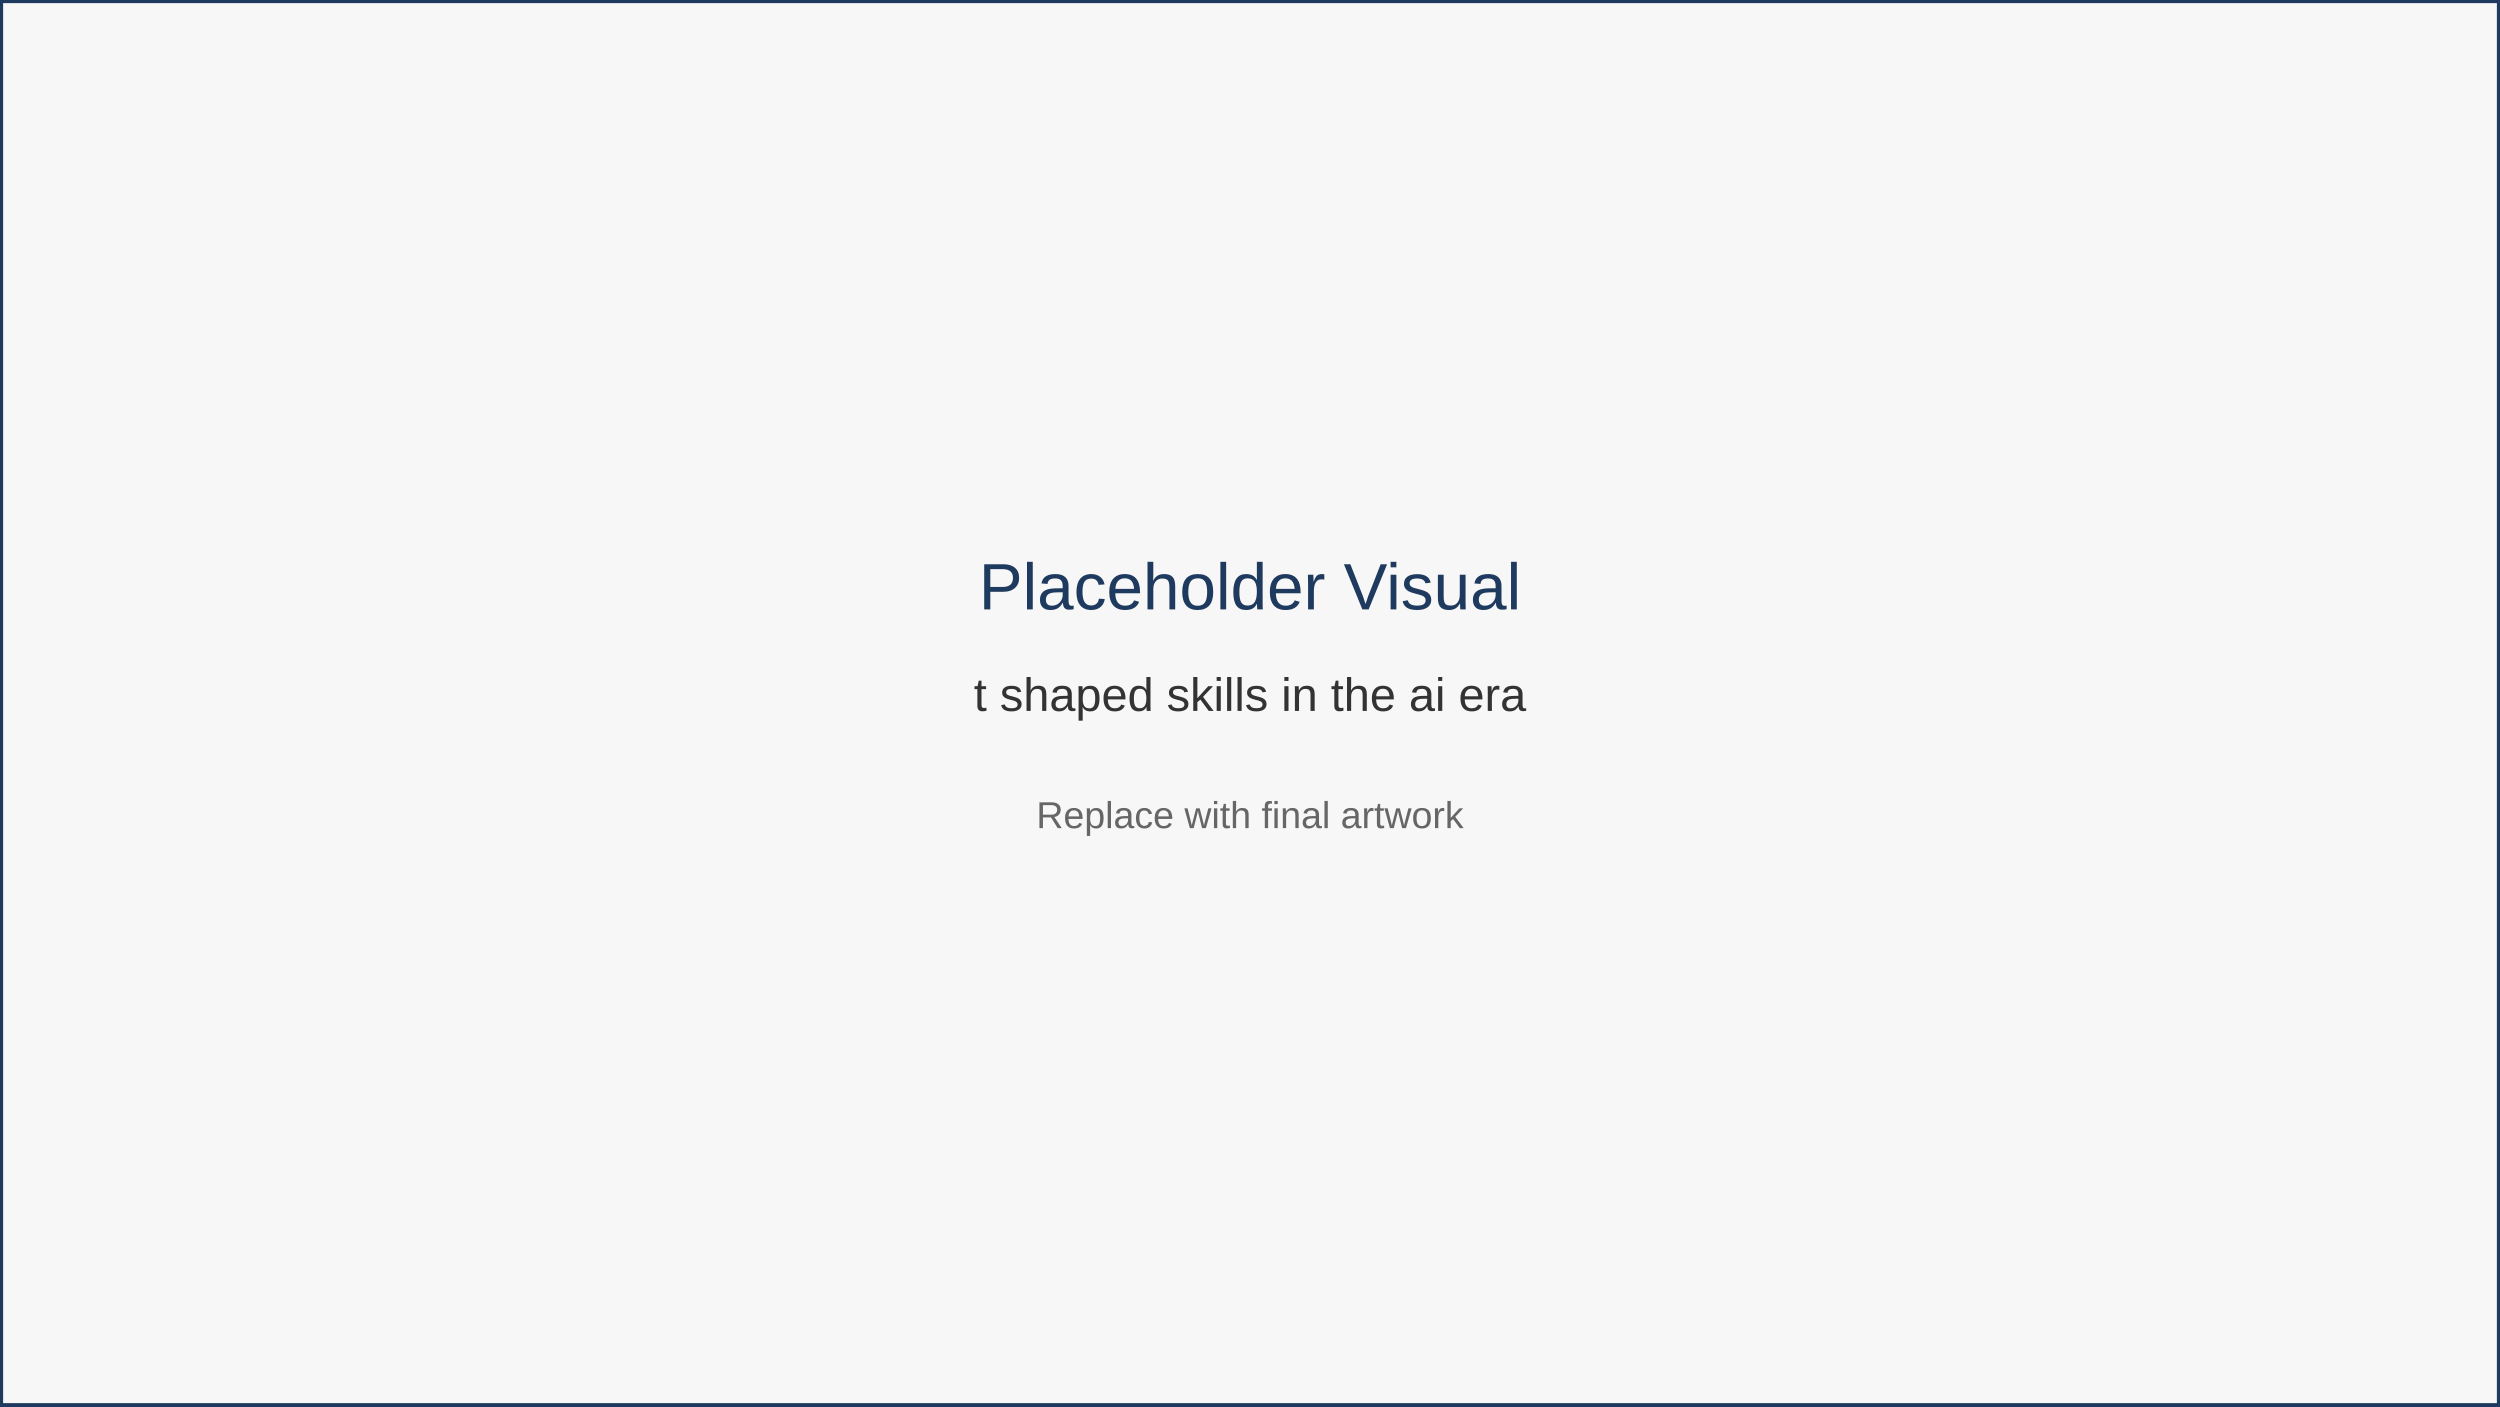
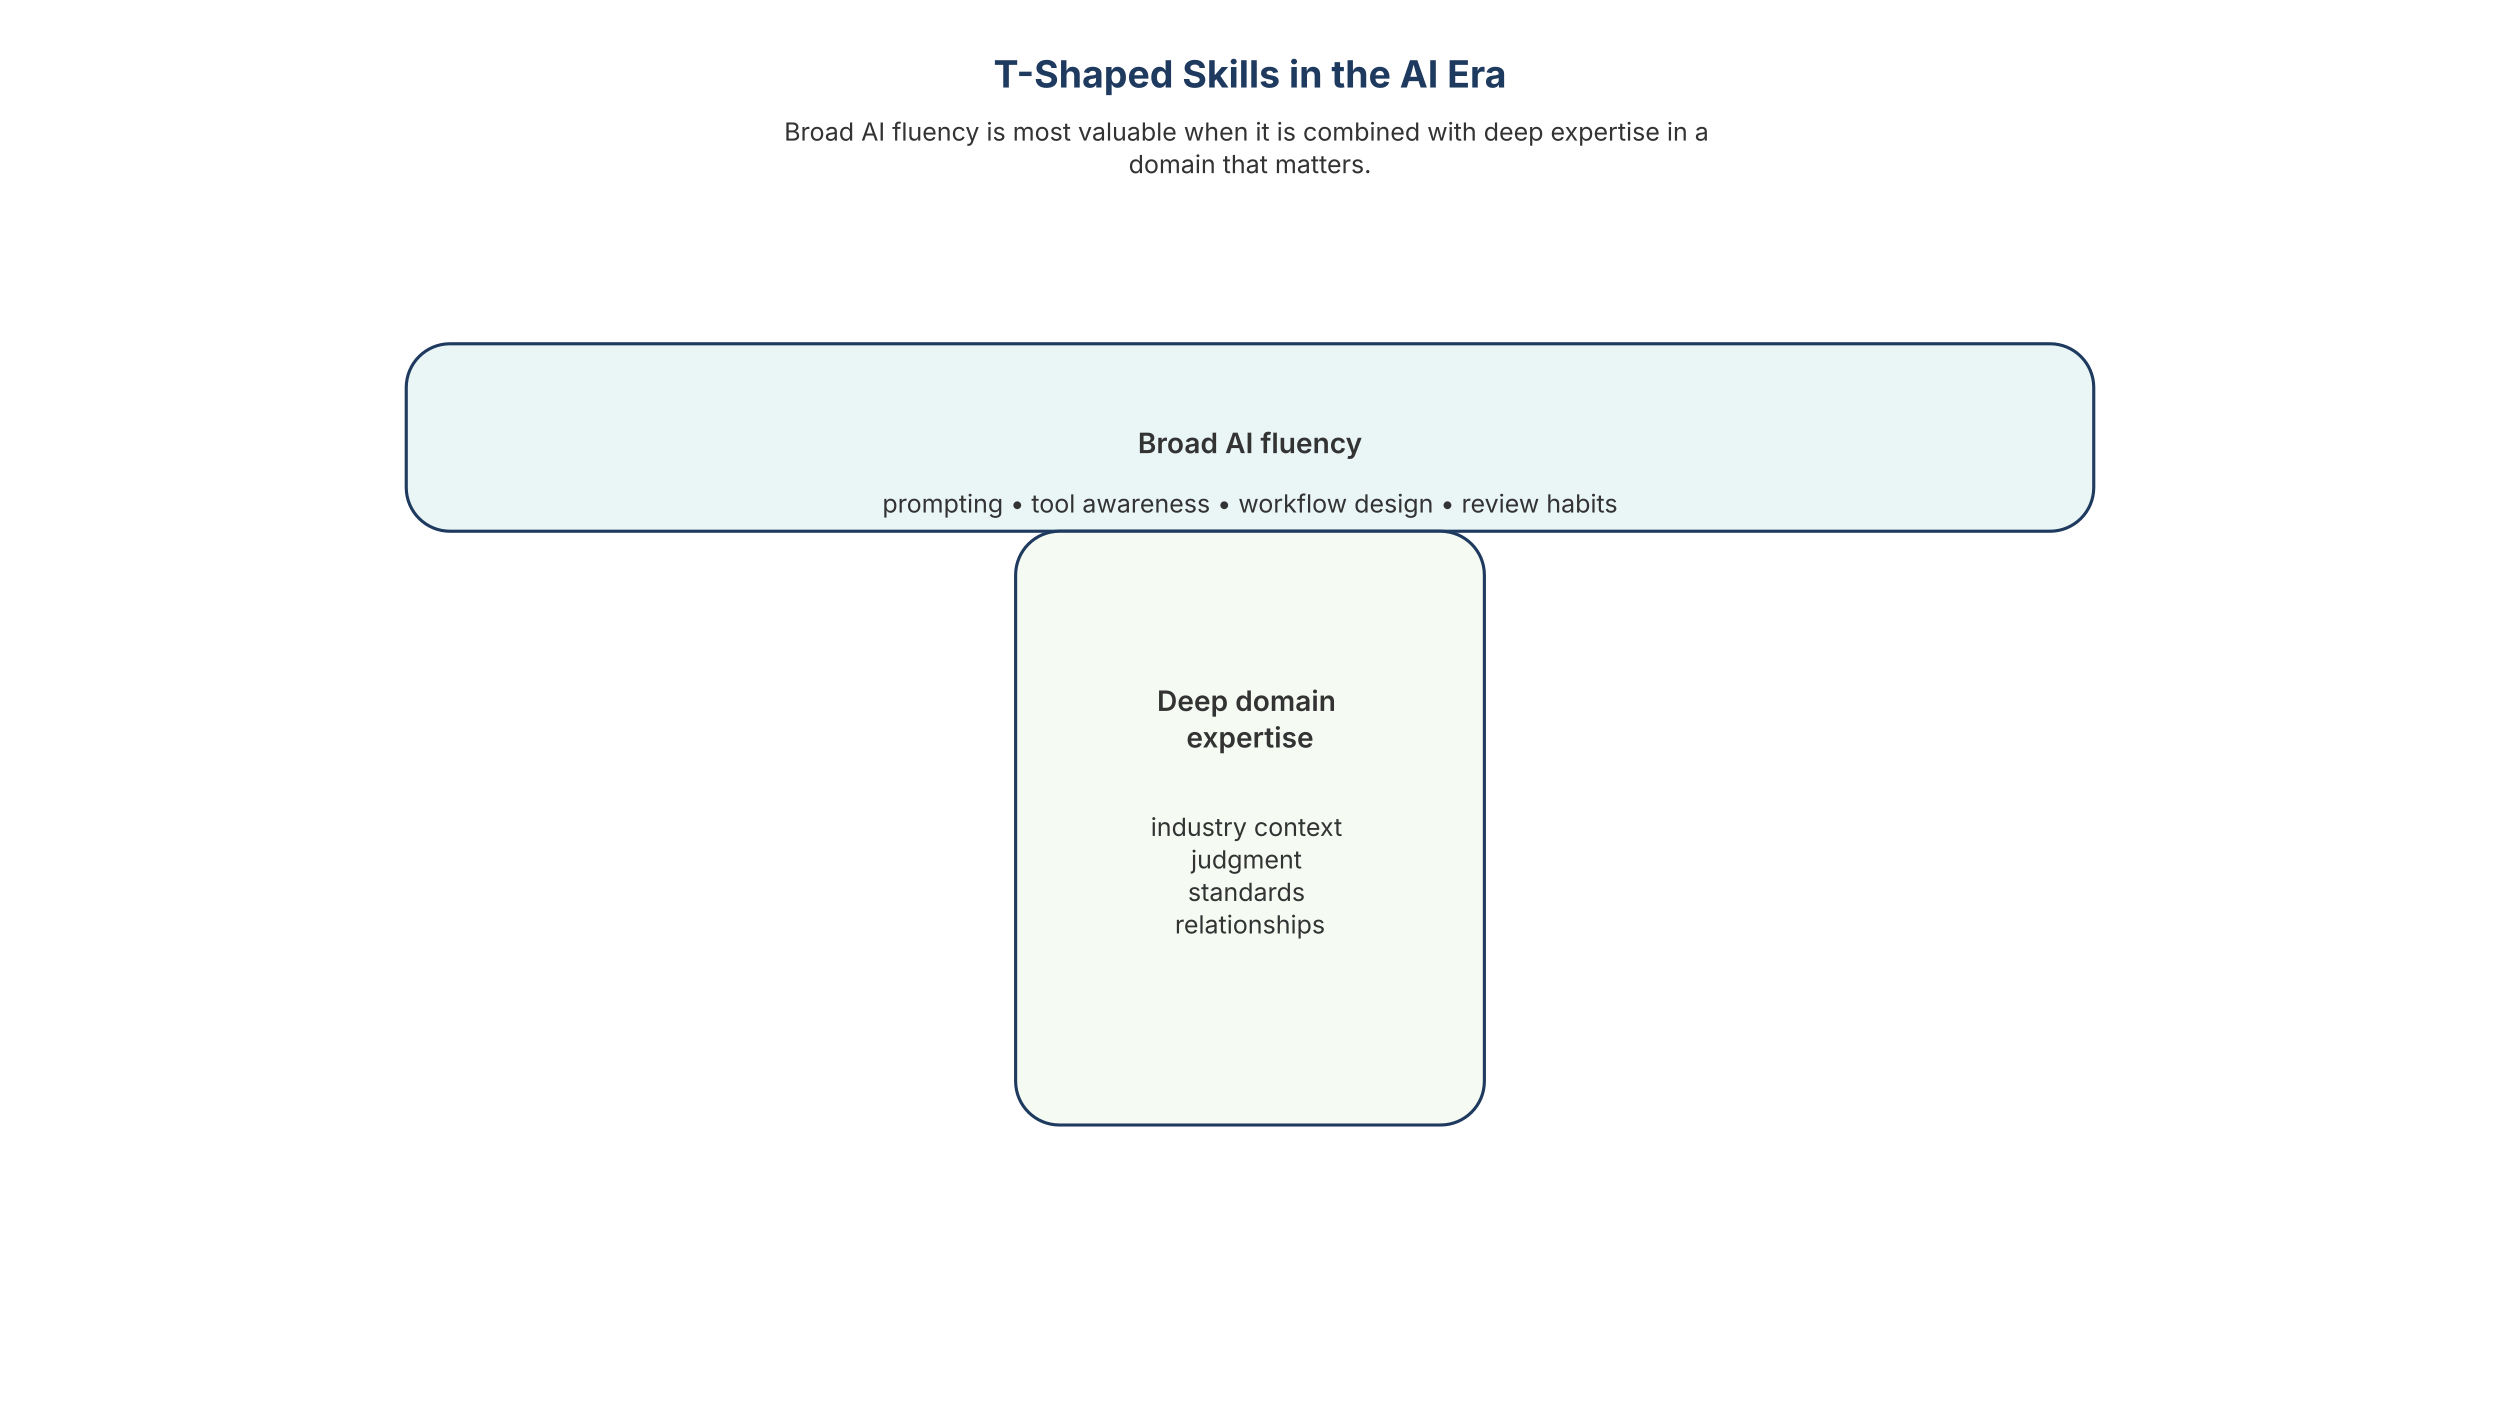
- <svg xmlns="http://www.w3.org/2000/svg" width="1600" height="900" viewBox="0 0 1600 900">
-   <rect width="1600" height="900" fill="#F7F7F7" stroke="#1F3A5F" stroke-width="4" />
-   <text x="800" y="390" text-anchor="middle" font-family="Arial, sans-serif" font-size="42" fill="#1F3A5F">
-     Placeholder Visual
+ <svg xmlns="http://www.w3.org/2000/svg" width="1600" height="900" viewBox="0 0 1600 900" fill="none">
+   <defs>
+     <marker id="arrow" viewBox="0 0 10 10" refX="9" refY="5" markerWidth="8" markerHeight="8" orient="auto-start-reverse">
+       <path d="M 0 0 L 10 5 L 0 10 z" fill="#1F3A5F" />
+     </marker>
+     <style>
+       text { font-family: Inter, Arial, sans-serif; fill: #333333; }
+       .title { font-size: 24px; font-weight: 700; fill: #1F3A5F; }
+       .label { font-size: 18px; font-weight: 600; }
+       .body { font-size: 16px; }
+       .small { font-size: 14px; }
+       .box { stroke: #1F3A5F; stroke-width: 2; }
+       .arrow { stroke: #1F3A5F; stroke-width: 2; fill: none; marker-end: url(#arrow); }
+       .dashed { stroke-dasharray: 8 8; }
+       .icon-circle { fill: #2FA4A9; }
+       .muted { fill: #F7F7F7; }
+     </style>
+   </defs>
+   <text x="800" y="56" text-anchor="middle" class="title">
+     <tspan x="800" dy="0">T-Shaped Skills in the AI Era</tspan>
  </text>
-   <text x="800" y="455" text-anchor="middle" font-family="Arial, sans-serif" font-size="30" fill="#333333">
-     t shaped skills in the ai era
+   <text x="800" y="90" text-anchor="middle" class="body">
+     <tspan x="800" dy="0">Broad AI fluency is most valuable when it is combined with deep expertise in a</tspan>
+     <tspan x="800" dy="1.3em">domain that matters.</tspan>
  </text>
-   <text x="800" y="530" text-anchor="middle" font-family="Arial, sans-serif" font-size="24" fill="#666666">
-     Replace with final artwork
+   <rect x="260" y="220" width="1080" height="120" rx="28" fill="#EAF6F6" class="box" />
+   <text x="800" y="290" text-anchor="middle" class="label">
+     <tspan x="800" dy="0">Broad AI fluency</tspan>
+   </text>
+   <text x="800" y="328" text-anchor="middle" class="body">
+     <tspan x="800" dy="0">prompting • tool awareness • workflow design • review habits</tspan>
+   </text>
+   <rect x="650" y="340" width="300" height="380" rx="28" fill="#F5FBF2" class="box" />
+   <text x="800" y="455" text-anchor="middle" class="label">
+     <tspan x="800" dy="0">Deep domain</tspan>
+     <tspan x="800" dy="1.3em">expertise</tspan>
+   </text>
+   <text x="800" y="535" text-anchor="middle" class="body">
+     <tspan x="800" dy="0">industry context</tspan>
+     <tspan x="800" dy="1.3em">judgment</tspan>
+     <tspan x="800" dy="1.3em">standards</tspan>
+     <tspan x="800" dy="1.3em">relationships</tspan>
  </text>
</svg>
